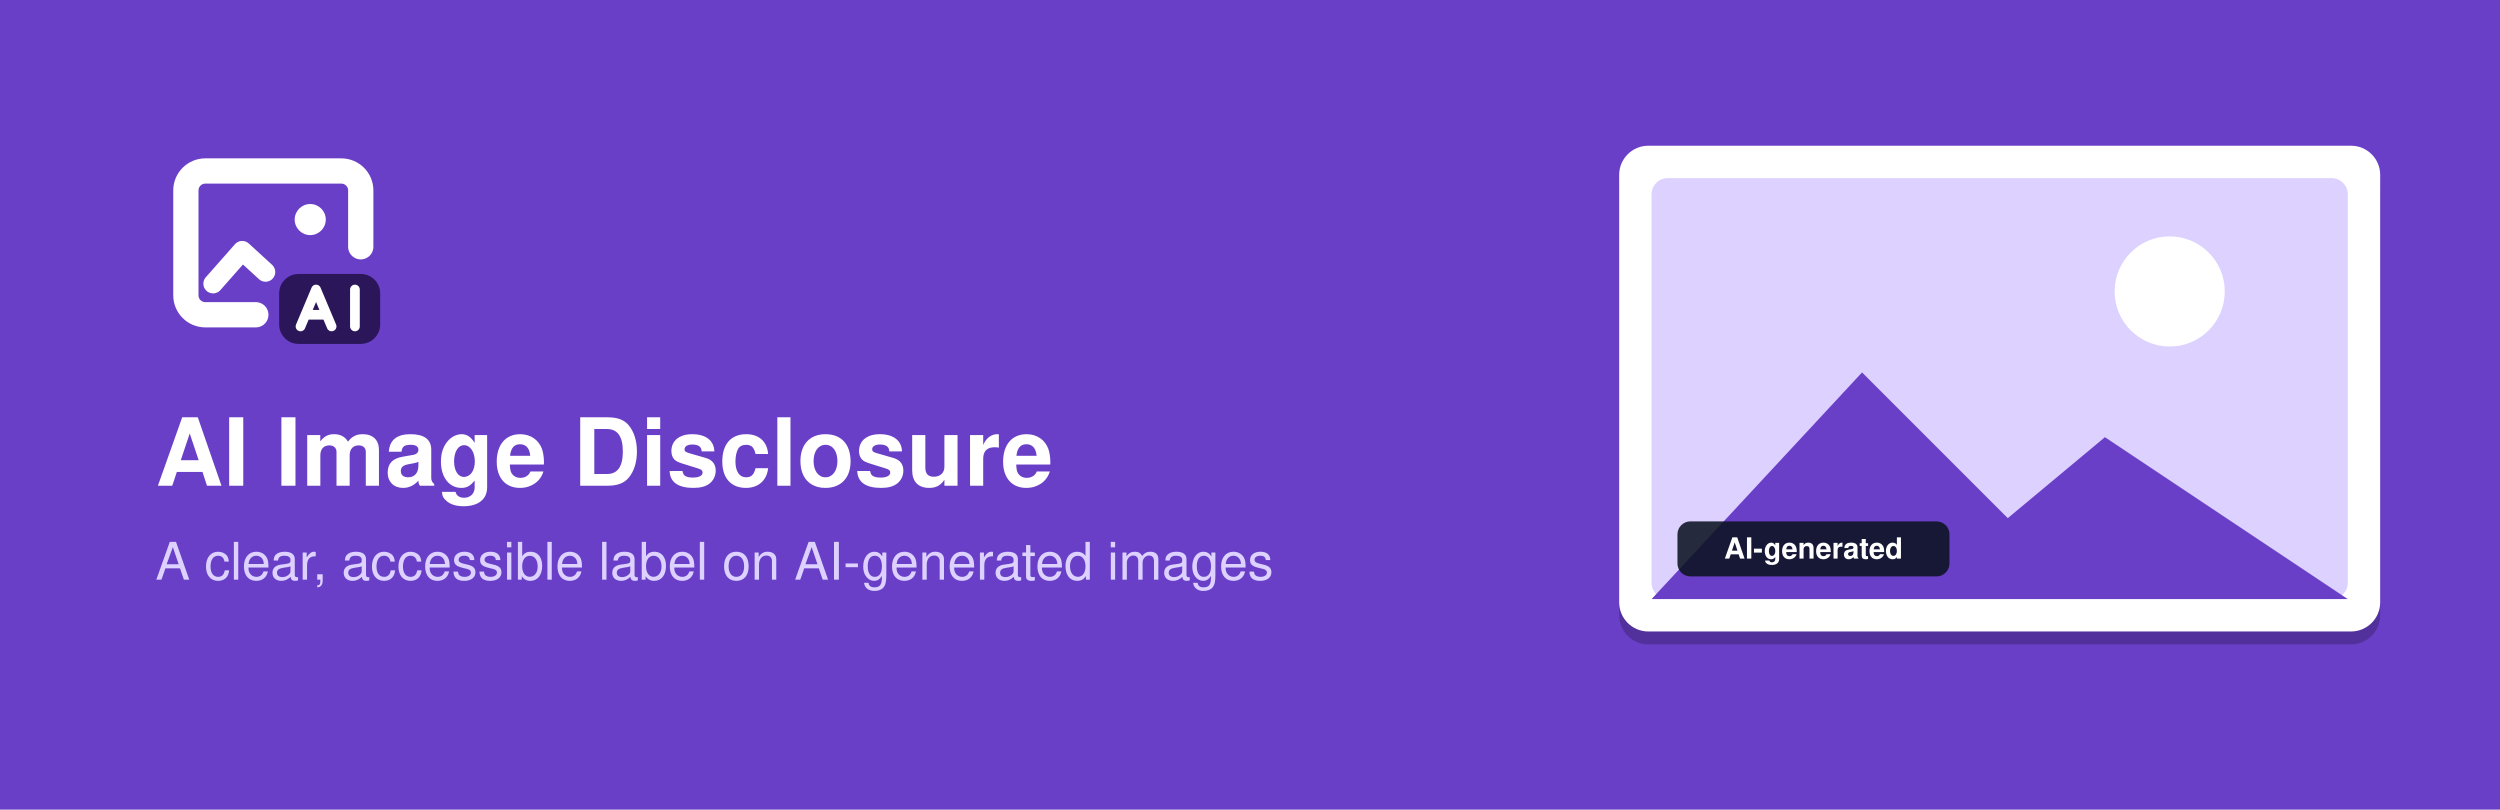
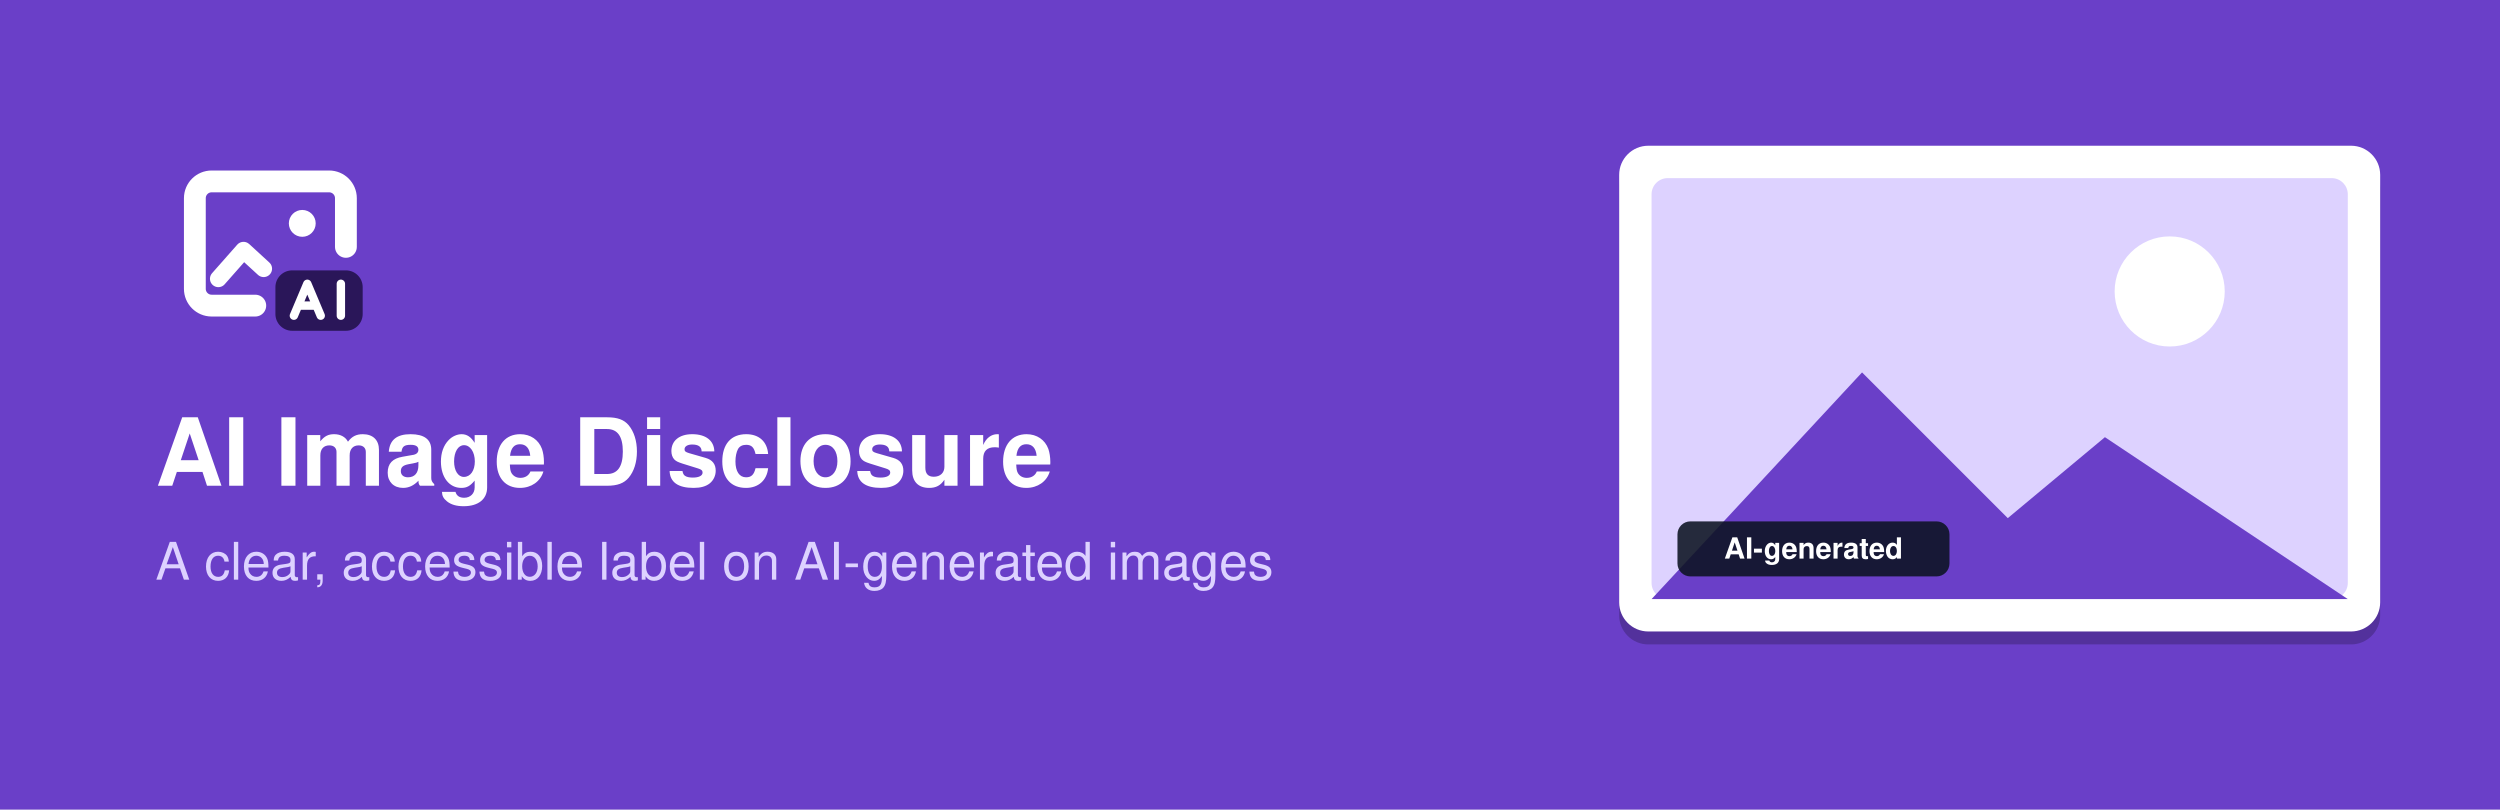
<svg xmlns="http://www.w3.org/2000/svg" viewBox="0 0 1544 500">
  <rect width="1544" height="500" fill="#6a3fc8" />
  <g transform="translate(92,78) scale(0.6)">
-     <path d="M218 124 V66 A20 20 0 0 0 198 46 H58 A20 20 0 0 0 38 66 V174 A20 20 0 0 0 58 194 H110" fill="none" stroke="#ffffff" stroke-width="26" stroke-linecap="round" />
-     <path d="M66 162 L96 128 L120 150" fill="none" stroke="#ffffff" stroke-width="20" stroke-linecap="round" stroke-linejoin="round" />
-     <circle cx="166" cy="96" r="16" fill="#ffffff" />
-     <rect x="134" y="152" width="104" height="72" rx="20" fill="#2a1659" />
-     <path d="M156 206 L172 168 L188 206 M161 194 H183" fill="none" stroke="#ffffff" stroke-width="10" stroke-linecap="round" stroke-linejoin="round" />
-     <path d="M212 168 V206" stroke="#ffffff" stroke-width="10" stroke-linecap="round" />
+     <g transform="translate(128 128) scale(0.8638) translate(-131.50 -128.50)">
+       <path d="M218 124 V66 A20 20 0 0 0 198 46 H58 A20 20 0 0 0 38 66 V174 A20 20 0 0 0 58 194 H110" fill="none" stroke="#ffffff" stroke-width="26" stroke-linecap="round" />
+       <path d="M66 162 L96 128 L120 150" fill="none" stroke="#ffffff" stroke-width="20" stroke-linecap="round" stroke-linejoin="round" />
+       <circle cx="166" cy="96" r="16" fill="#ffffff" />
+       <rect x="134" y="152" width="104" height="72" rx="20" fill="#2a1659" />
+       <path d="M156 206 L172 168 L188 206 M161 194 H183" fill="none" stroke="#ffffff" stroke-width="10" stroke-linecap="round" stroke-linejoin="round" />
+       <path d="M212 168 V206" stroke="#ffffff" stroke-width="10" stroke-linecap="round" />
+     </g>
  </g>
  <text x="96" y="300" font-family="Helvetica Neue, Helvetica, Arial, sans-serif" font-size="58" font-weight="700" fill="#ffffff">AI Image Disclosure</text>
  <text x="96" y="358" font-family="Helvetica Neue, Helvetica, Arial, sans-serif" font-size="32" fill="#ddd2ff">A clear, accessible label on AI-generated images</text>
  <rect x="1000" y="98" width="470" height="300" rx="18" fill="#000" opacity="0.22" />
  <rect x="1000" y="90" width="470" height="300" rx="18" fill="#ffffff" />
  <rect x="1020" y="110" width="430" height="260" rx="10" fill="#ddd2ff" />
  <circle cx="1340" cy="180" r="34" fill="#ffffff" />
  <path d="M1020 370 L1150 230 L1240 320 L1300 270 L1450 370 Z" fill="#6a3fc8" />
  <rect x="1036" y="322" width="168" height="34" rx="8" fill="#0d1322" opacity="0.88" />
  <text x="1120" y="345" font-family="Helvetica Neue, Helvetica, Arial, sans-serif" font-size="18" font-weight="700" fill="#fff" text-anchor="middle">AI-generated</text>
</svg>
